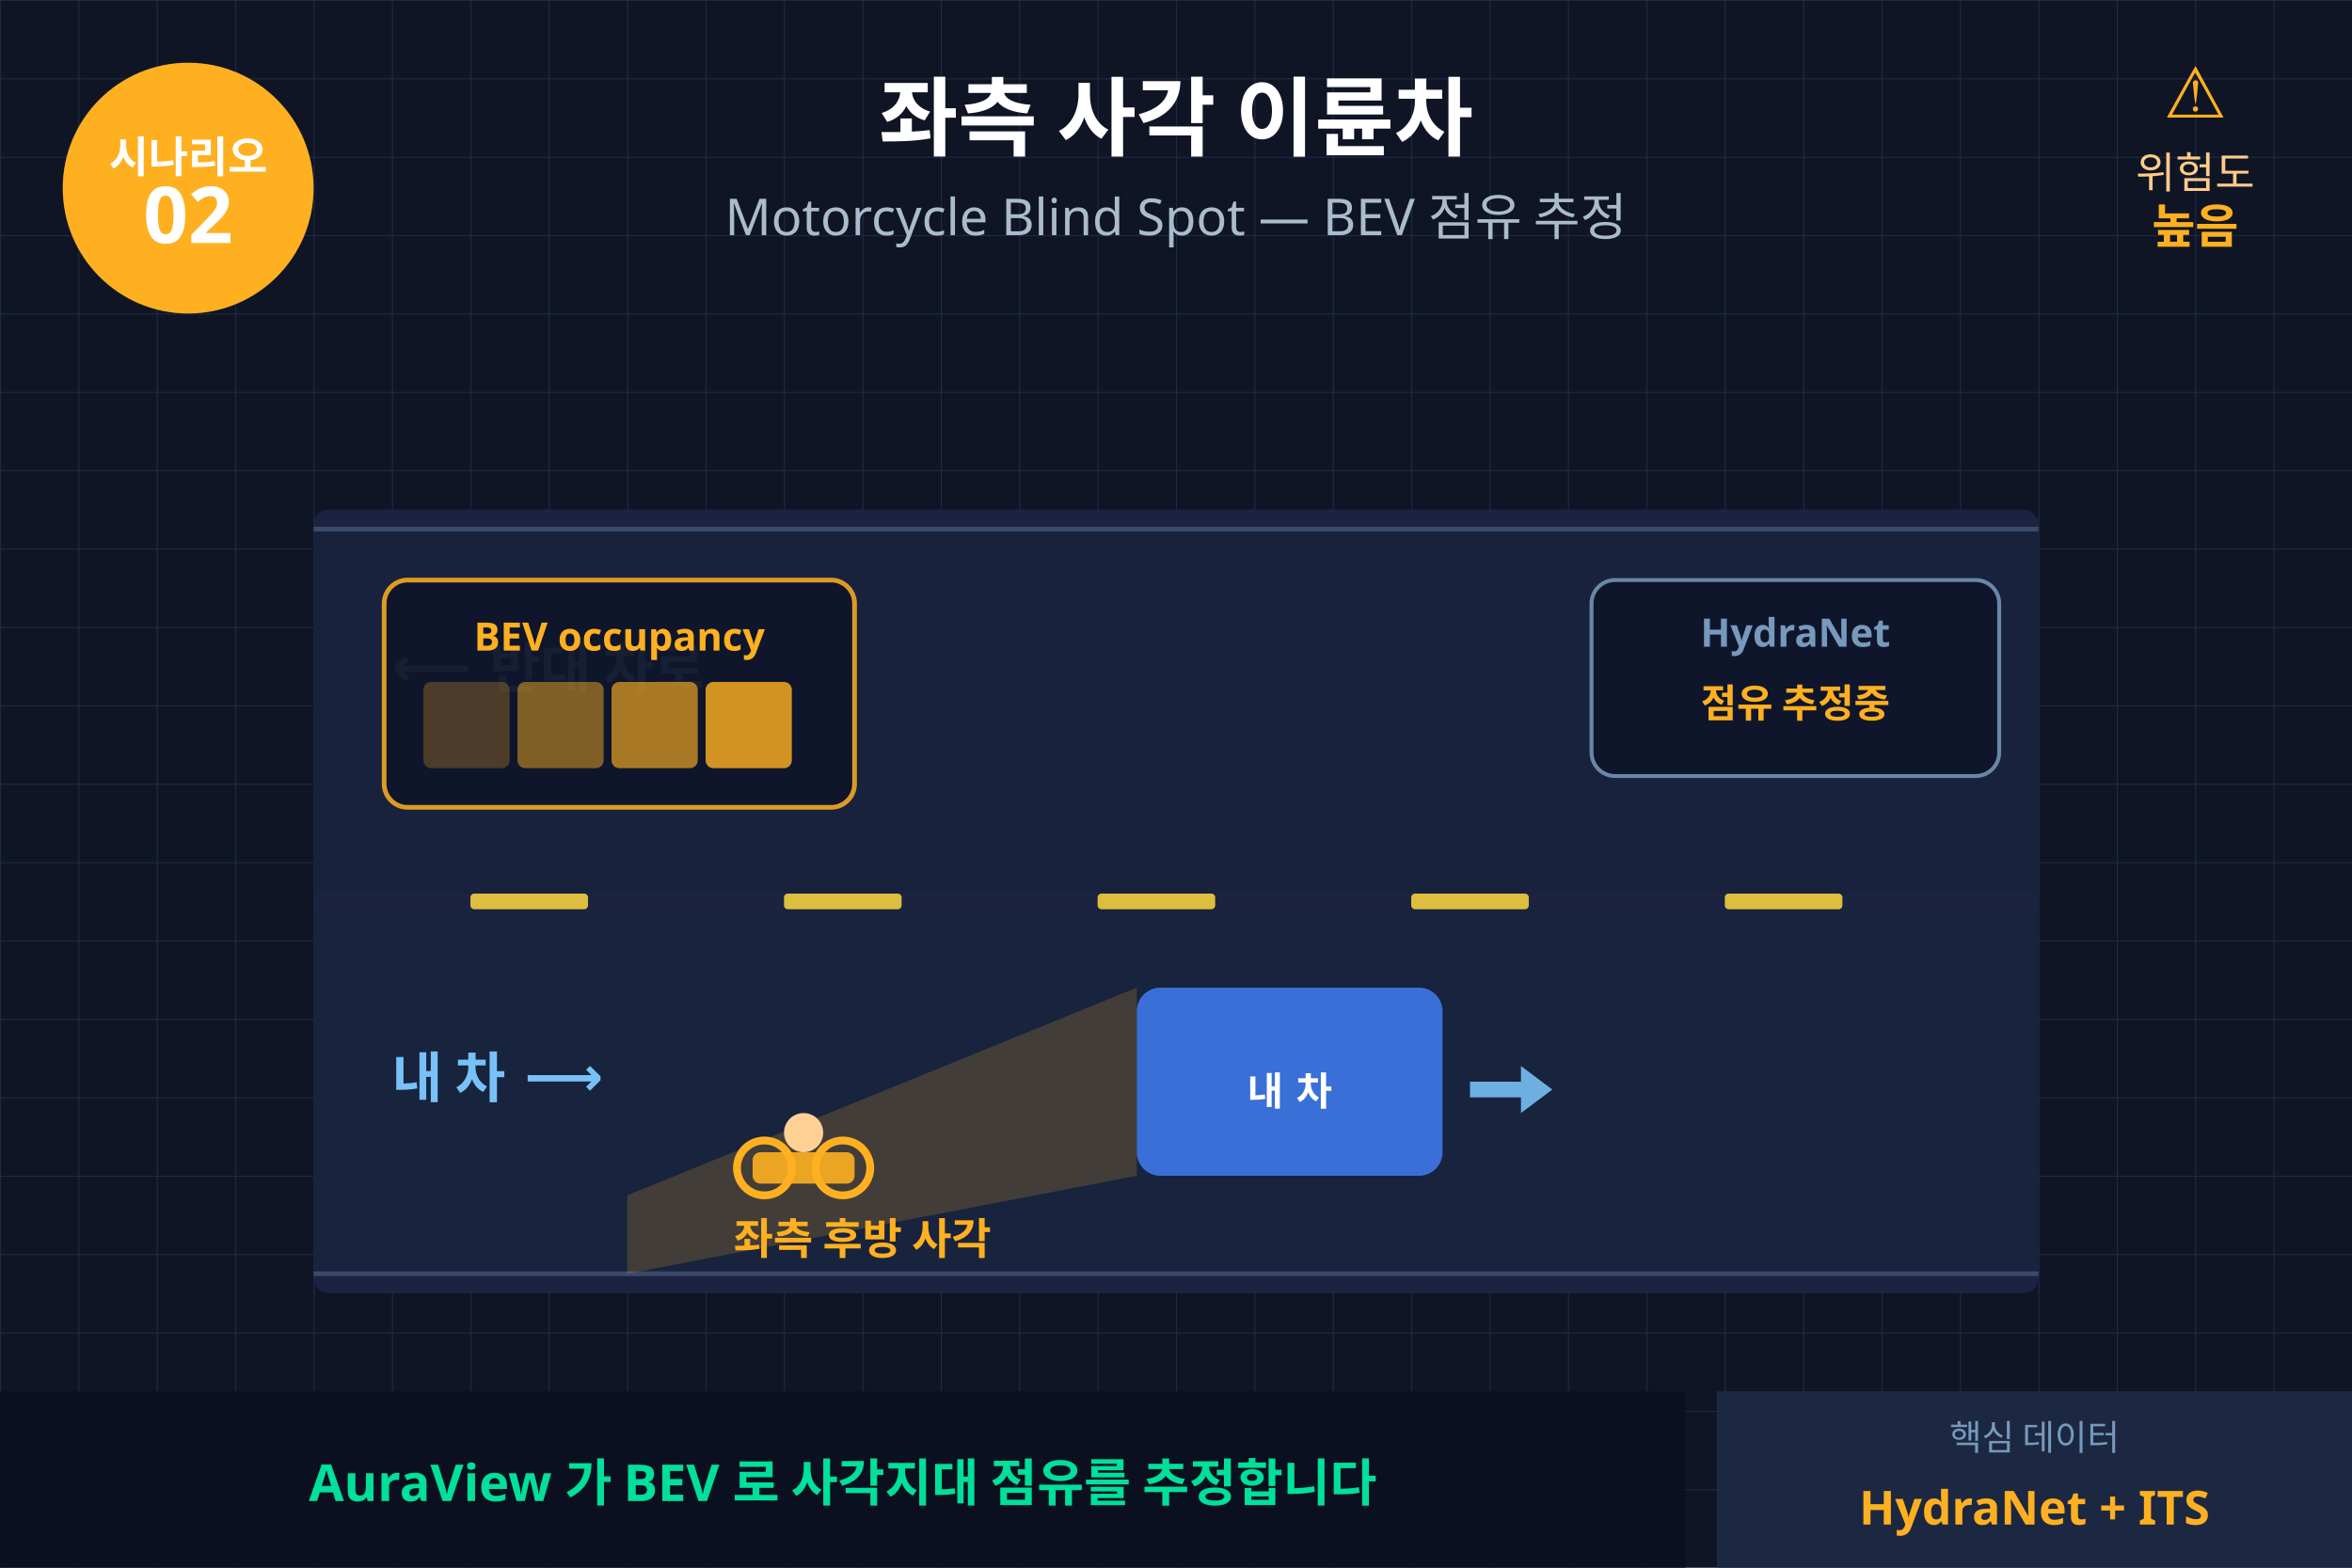
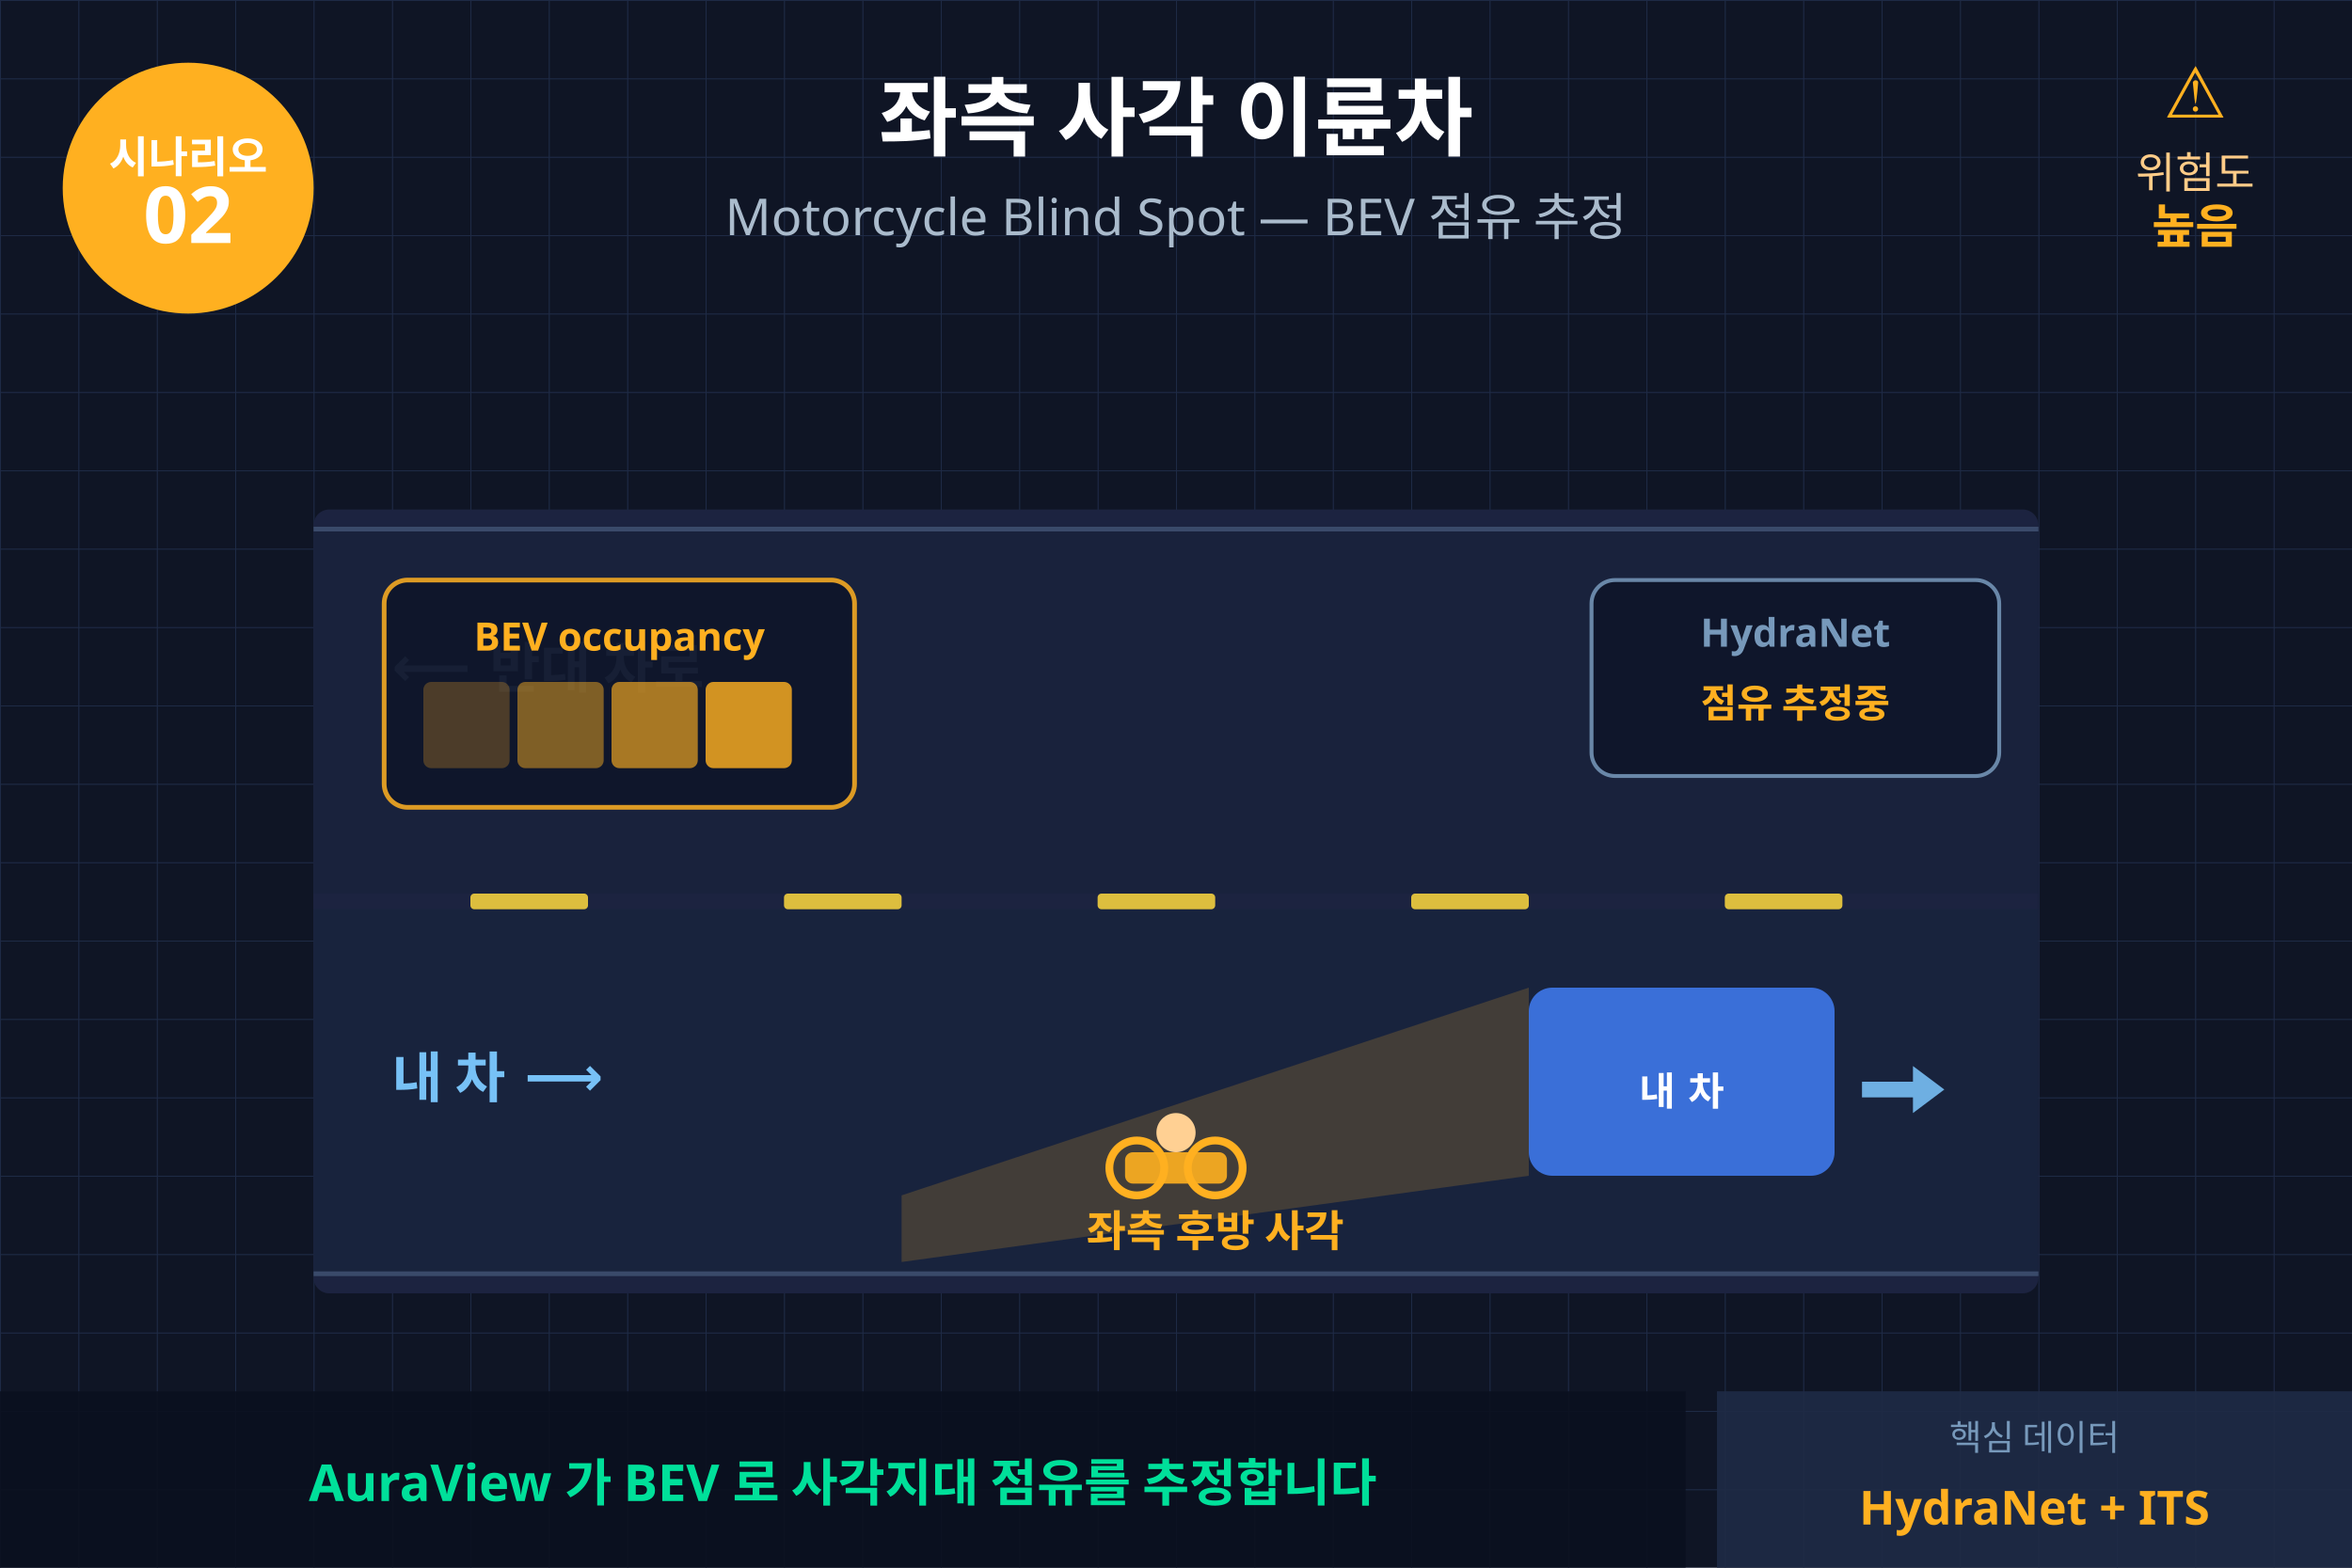
<svg xmlns="http://www.w3.org/2000/svg" viewBox="0 0 600 400" width="600" height="400" font-family="'Malgun Gothic','Apple SD Gothic Neo','Noto Sans KR',sans-serif">
  <rect width="600" height="400" fill="#0F1525" />
  <defs>
    <pattern id="grid2" width="20" height="20" patternUnits="userSpaceOnUse">
      <path d="M20 0 L0 0 0 20" fill="none" stroke="#1E2A45" stroke-width="0.5" />
    </pattern>
  </defs>
  <rect width="600" height="400" fill="url(#grid2)" />
  <circle cx="48" cy="48" r="32" fill="#FFB020" />
  <text x="48" y="44" text-anchor="middle" font-size="11" fill="white" font-weight="700">시나리오</text>
  <text x="48" y="62" text-anchor="middle" font-size="20" fill="white" font-weight="900">02</text>
  <text x="300" y="38" text-anchor="middle" font-size="22" font-weight="800" fill="white">좌측 사각 이륜차</text>
  <text x="300" y="60" text-anchor="middle" font-size="13" fill="#AABBCC">Motorcycle Blind Spot — BEV 점유 추정</text>
  <text x="560" y="30" text-anchor="middle" font-size="18" fill="#FFB020">⚠</text>
  <text x="560" y="48" text-anchor="middle" font-size="11" fill="#FFCC88">위험도</text>
  <text x="560" y="62" text-anchor="middle" font-size="12" fill="#FFB020" font-weight="700">높음</text>
  <rect x="80" y="130" width="440" height="200" rx="4" fill="#1C2340" />
  <rect x="80" y="135" width="440" height="93" fill="#162038" opacity="0.55" />
  <rect x="80" y="232" width="440" height="93" fill="#0F2335" opacity="0.30" />
  <rect x="120" y="228" width="30" height="4" rx="1" fill="#FFD93D" opacity="0.85" />
  <rect x="200" y="228" width="30" height="4" rx="1" fill="#FFD93D" opacity="0.85" />
  <rect x="280" y="228" width="30" height="4" rx="1" fill="#FFD93D" opacity="0.85" />
  <rect x="360" y="228" width="30" height="4" rx="1" fill="#FFD93D" opacity="0.85" />
  <rect x="440" y="228" width="30" height="4" rx="1" fill="#FFD93D" opacity="0.85" />
  <line x1="80" y1="135" x2="520" y2="135" stroke="#3A4A6A" stroke-width="1.2" />
  <line x1="80" y1="325" x2="520" y2="325" stroke="#3A4A6A" stroke-width="1.2" />
  <text x="100" y="175" font-size="14" font-weight="900" fill="#5A6C8C" opacity="0.85">⟵  반대 차로</text>
  <text x="100" y="280" font-size="14" font-weight="900" fill="#7CC8FF" opacity="0.95">내 차 ⟶</text>
-   <rect x="290" y="252" width="78" height="48" rx="6" fill="#3A6FD8" />
-   <text x="329" y="282" text-anchor="middle" font-size="10" fill="white" font-weight="800" letter-spacing="0.5">내 차</text>
-   <polygon points="375,276 388,276 388,272 396,278 388,284 388,280 375,280" fill="#7CC8FF" opacity="0.85" />
-   <path d="M 290 252 L 160 305 L 160 325 L 290 300 Z" fill="#FFB020" opacity="0.18" />
-   <text x="220" y="320" text-anchor="middle" font-size="11" fill="#FFB020" font-weight="700">좌측 후방 사각</text>
+   <rect x="390" y="252" width="78" height="48" rx="6" fill="#3A6FD8" />
+   <text x="429" y="282" text-anchor="middle" font-size="10" fill="white" font-weight="800" letter-spacing="0.5">내 차</text>
+   <polygon points="475,276 488,276 488,272 496,278 488,284 488,280 475,280" fill="#7CC8FF" opacity="0.85" />
+   <path d="M 390 252 L 230 305 L 230 322 L 390 300 Z" fill="#FFB020" opacity="0.18" />
+   <text x="310" y="318" text-anchor="middle" font-size="11" fill="#FFB020" font-weight="700">좌측 후방 사각</text>
  <g>
-     <circle cx="195" cy="298" r="7" fill="none" stroke="#FFB020" stroke-width="2" />
-     <circle cx="215" cy="298" r="7" fill="none" stroke="#FFB020" stroke-width="2" />
-     <rect x="192" y="294" width="26" height="8" rx="2" fill="#FFB020" opacity="0.9" />
-     <circle cx="205" cy="289" r="5" fill="#FFD093" />
+     <circle cx="290" cy="298" r="7" fill="none" stroke="#FFB020" stroke-width="2" />
+     <circle cx="310" cy="298" r="7" fill="none" stroke="#FFB020" stroke-width="2" />
+     <rect x="287" y="294" width="26" height="8" rx="2" fill="#FFB020" opacity="0.9" />
+     <circle cx="300" cy="289" r="5" fill="#FFD093" />
    <animate attributeName="opacity" values="0.6;1;0.6" dur="1.6s" repeatCount="indefinite" />
  </g>
-   <circle cx="205" cy="298" r="18" fill="none" stroke="#FFB020" stroke-width="2" opacity="0">
+   <circle cx="300" cy="298" r="18" fill="none" stroke="#FFB020" stroke-width="2" opacity="0">
    <animate attributeName="r" values="18;40;18" dur="2.2s" repeatCount="indefinite" />
    <animate attributeName="opacity" values="0.7;0;0.7" dur="2.2s" repeatCount="indefinite" />
  </circle>
  <rect x="98" y="148" width="120" height="58" rx="6" fill="#0D1428" stroke="#FFB020" stroke-width="1.2" opacity="0.85" />
  <text x="158" y="166" text-anchor="middle" font-size="10" fill="#FFB020" font-weight="700">BEV occupancy</text>
  <g opacity="0.85" transform="translate(108, 174)">
    <rect x="0" y="0" width="22" height="22" fill="#FFB020" opacity="0.30" rx="2" />
    <rect x="24" y="0" width="22" height="22" fill="#FFB020" opacity="0.55" rx="2" />
    <rect x="48" y="0" width="22" height="22" fill="#FFB020" opacity="0.75" rx="2" />
    <rect x="72" y="0" width="22" height="22" fill="#FFB020" opacity="0.95" rx="2" />
  </g>
  <rect x="406" y="148" width="104" height="50" rx="6" fill="#0D1428" stroke="#7799BB" stroke-width="1" opacity="0.85" />
  <text x="458" y="165" text-anchor="middle" font-size="10" fill="#7799BB" font-weight="700">HydraNet</text>
  <text x="458" y="183" text-anchor="middle" font-size="10" fill="#FFB020" font-weight="600">점유 추정중</text>
  <rect x="0" y="355" width="430" height="45" fill="#0A0F1E" opacity="0.9" />
  <text x="215" y="383" text-anchor="middle" font-size="13" fill="#00E09A" font-weight="700">AuraView 가 BEV 로 사각지대 점유를 추정합니다</text>
  <rect x="438" y="355" width="162" height="45" fill="#1E2A45" opacity="0.9" />
  <text x="519" y="370" text-anchor="middle" font-size="9" fill="#7799BB">핵심 데이터</text>
  <text x="519" y="389" text-anchor="middle" font-size="12" fill="#FFB020" font-weight="800">HydraNet + ITS</text>
</svg>
